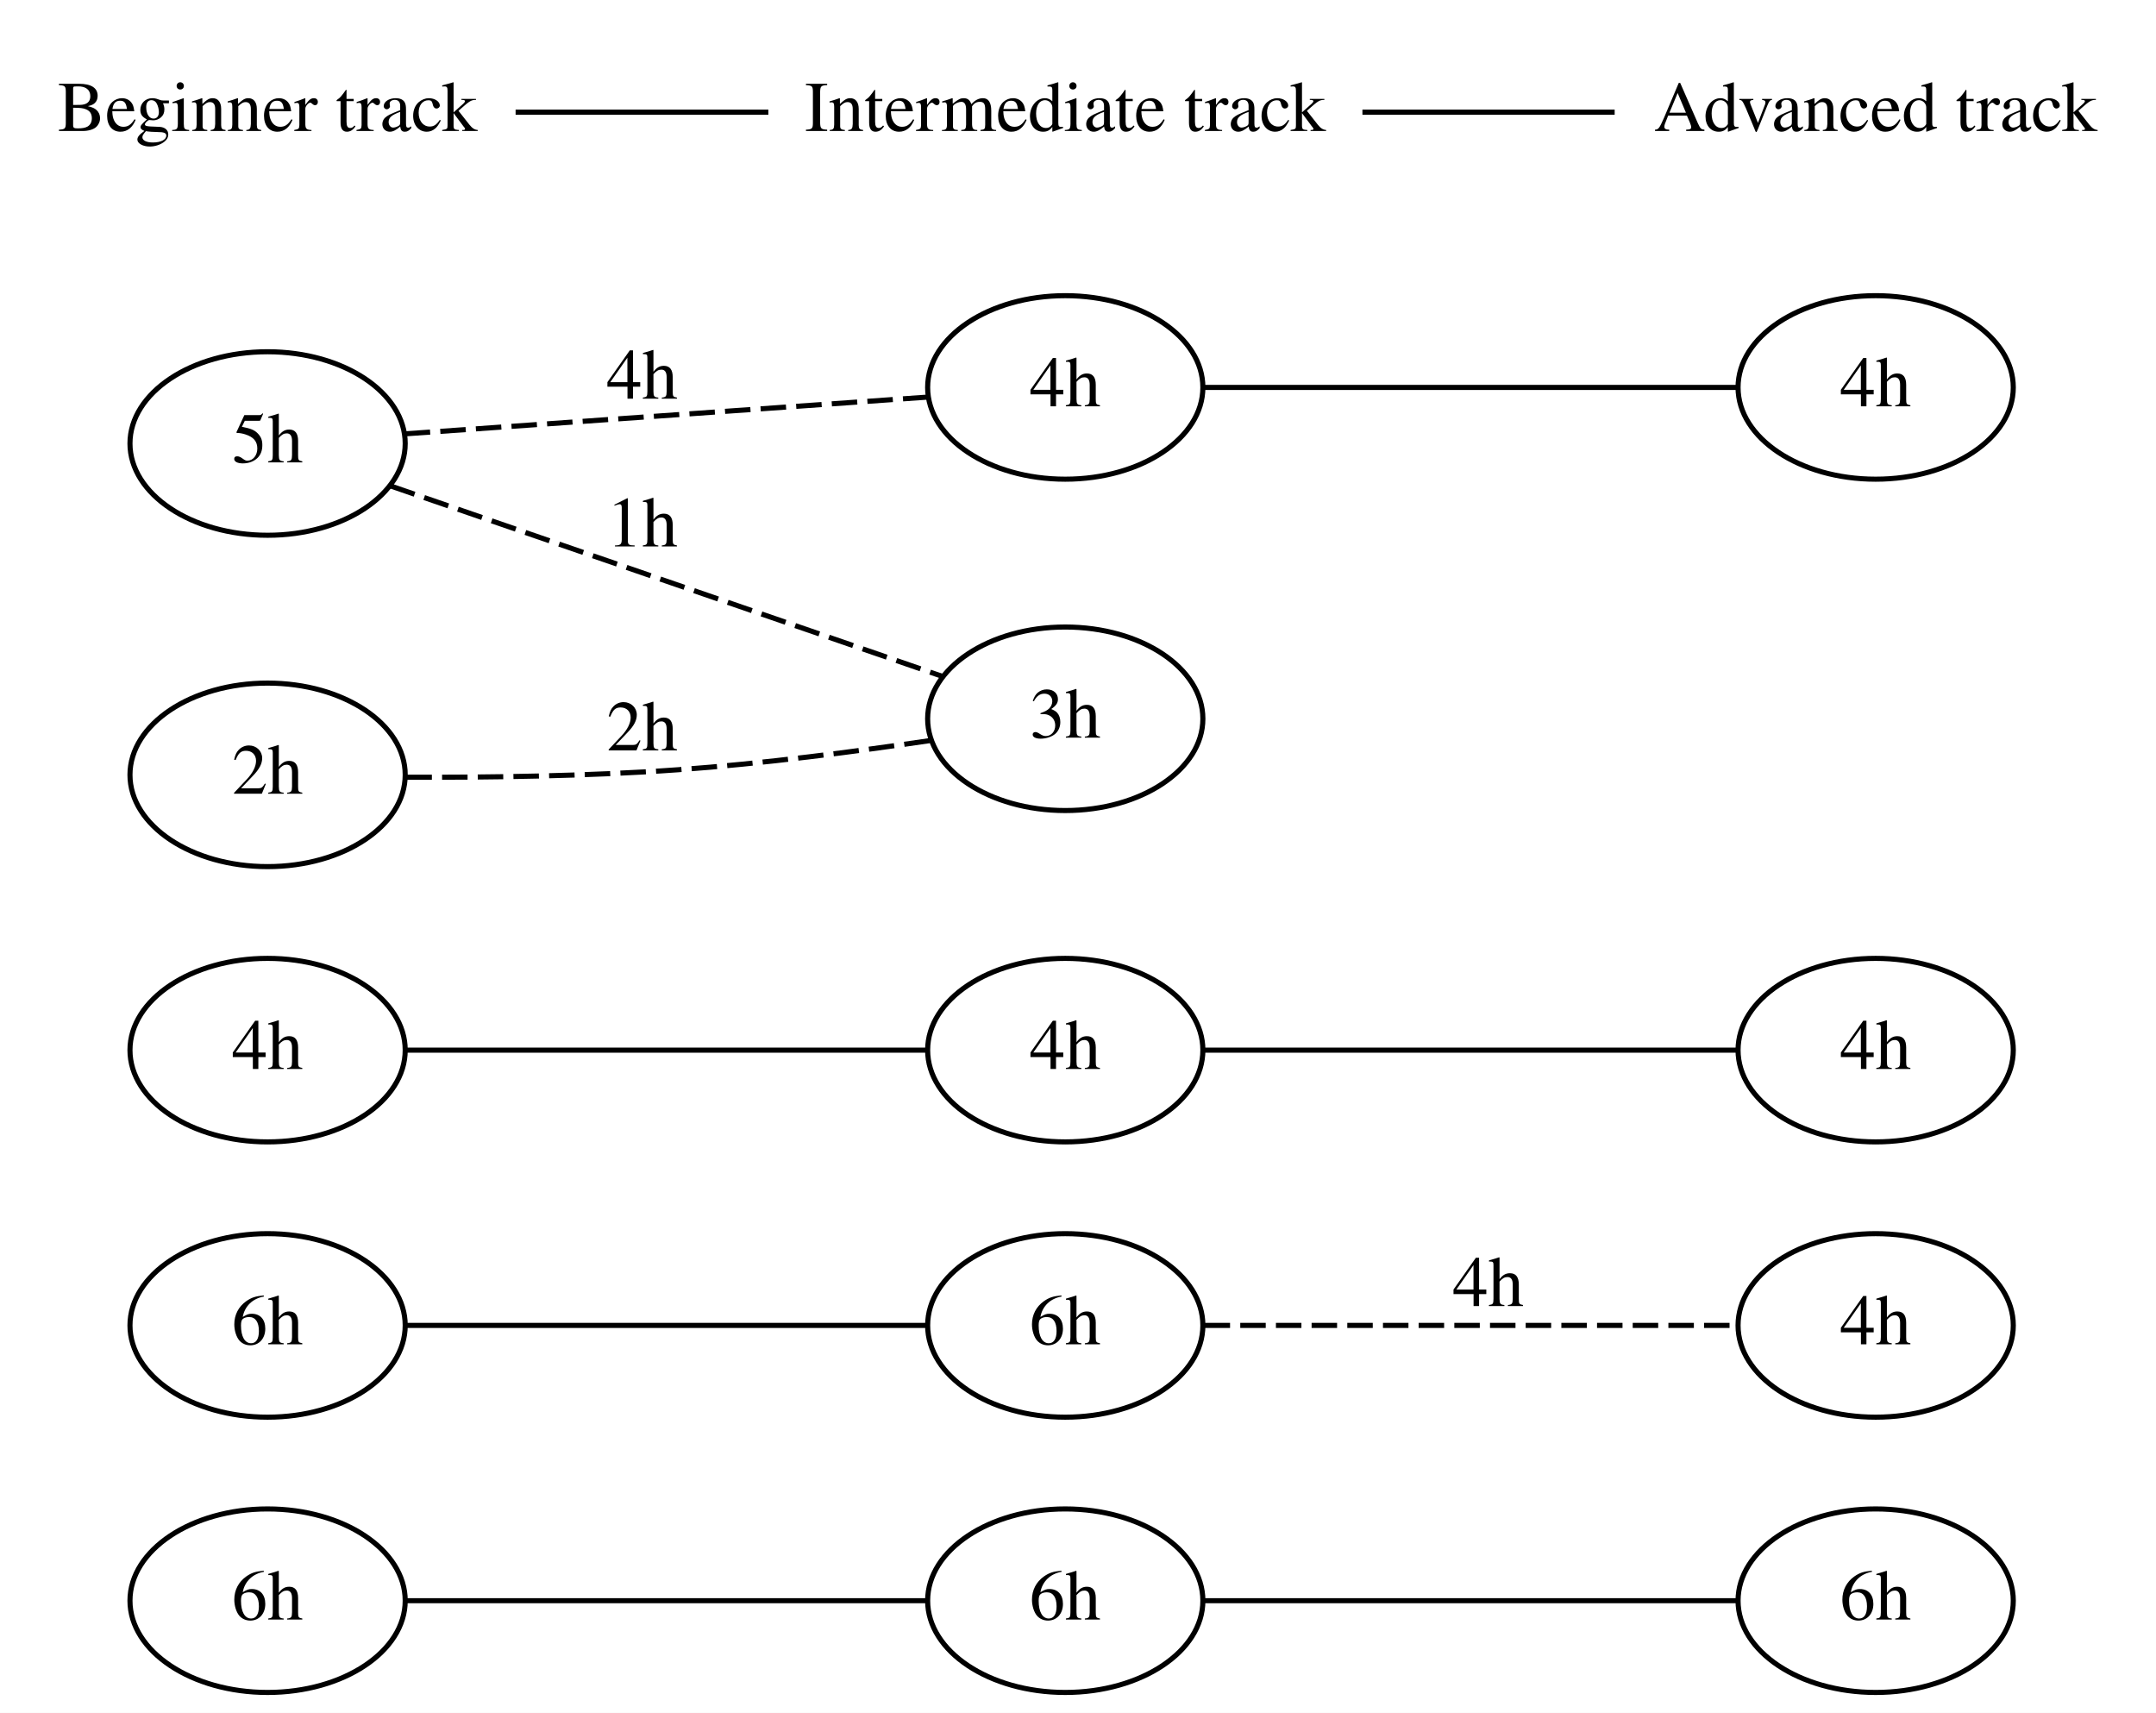
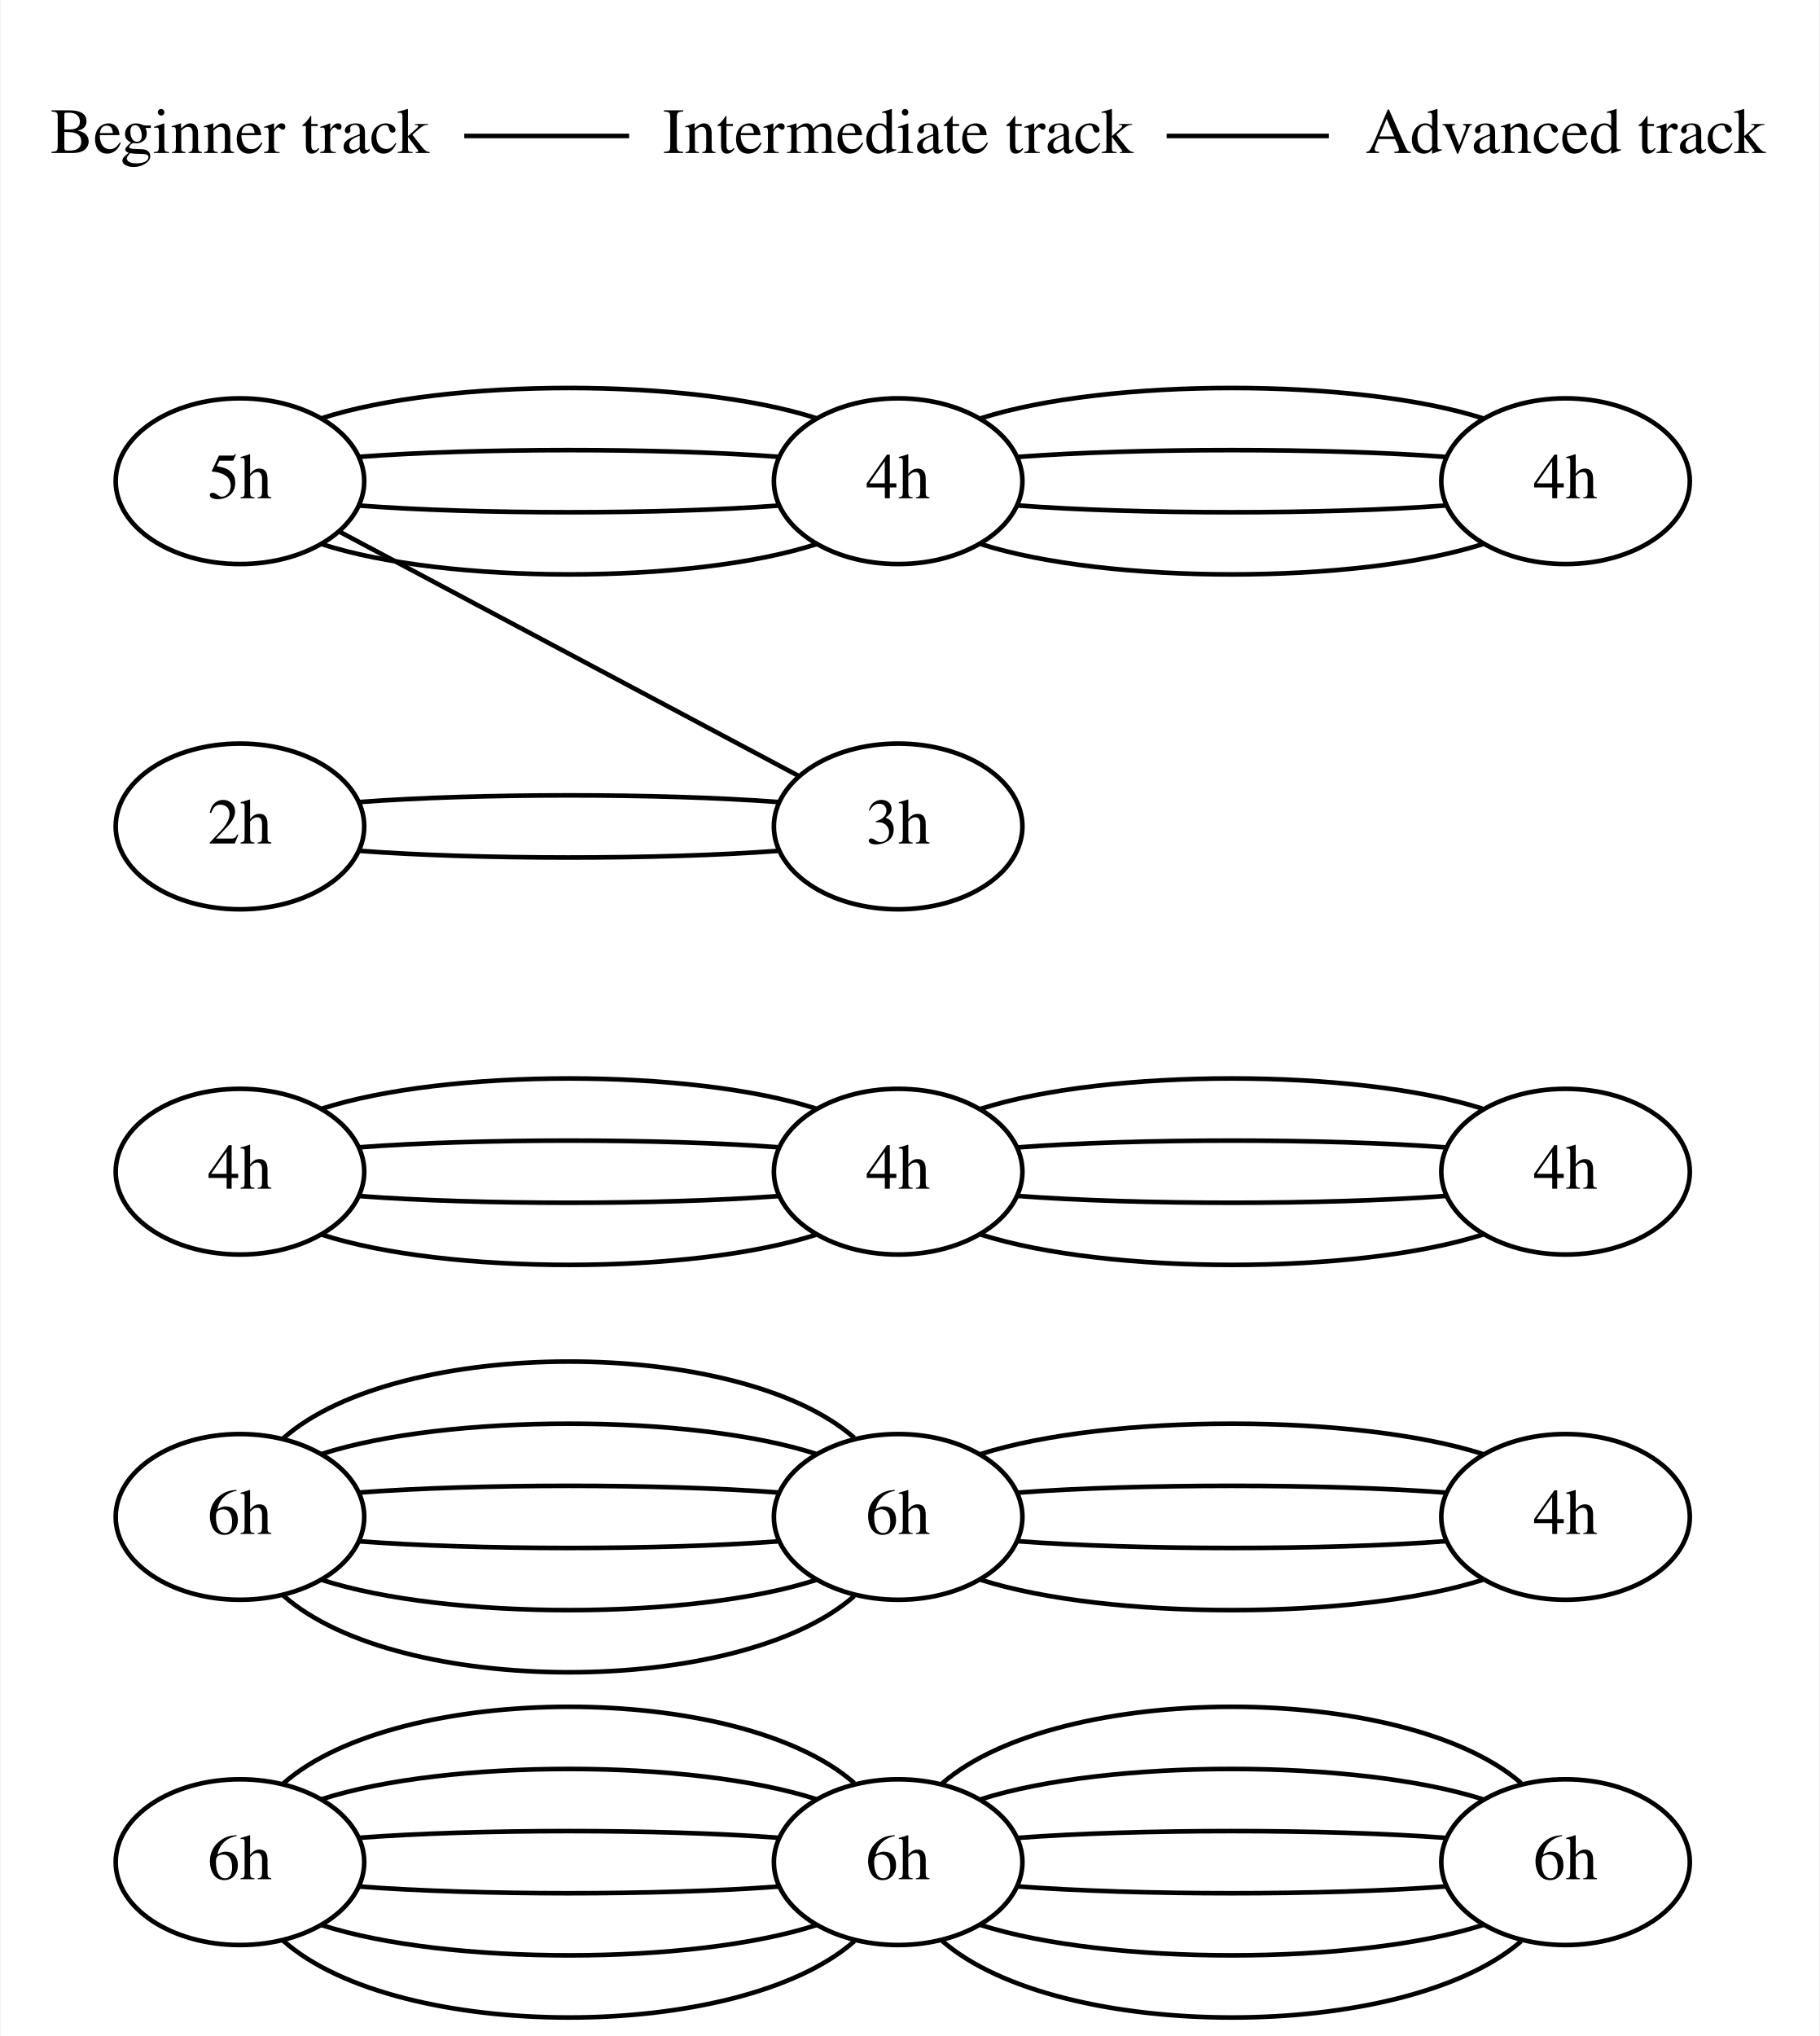
- <svg xmlns="http://www.w3.org/2000/svg" width="423pt" height="336pt" viewBox="0.00 0.00 423.00 336.00">
-   <g id="graph0" class="graph" transform="scale(1 1) rotate(0) translate(4 332)">
-     <polygon fill="#ffffff" stroke="transparent" points="-4,4 -4,-332 419,-332 419,4 -4,4" />
+ <svg xmlns="http://www.w3.org/2000/svg" width="395pt" height="442pt" viewBox="0.00 0.00 395.00 442.30">
+   <g id="graph0" class="graph" transform="scale(1 1) rotate(0) translate(4 438.295)">
+     <polygon fill="white" stroke="none" points="-4,4 -4,-438.295 391,-438.295 391,4 -4,4" />
    <g id="node1" class="node">
-       <ellipse fill="none" stroke="#000000" cx="48.5" cy="-18" rx="27" ry="18" />
-       <text text-anchor="middle" x="48.5" y="-14.3" font-family="Times,serif" font-size="14.00" fill="#000000">6h</text>
+       <ellipse fill="none" stroke="black" cx="48" cy="-33.76" rx="27" ry="18" />
+       <text text-anchor="middle" x="48" y="-30.06" font-family="Times,serif" font-size="14.00">6h</text>
    </g>
    <g id="node2" class="node">
-       <ellipse fill="none" stroke="#000000" cx="205" cy="-18" rx="27" ry="18" />
-       <text text-anchor="middle" x="205" y="-14.3" font-family="Times,serif" font-size="14.00" fill="#000000">6h</text>
+       <ellipse fill="none" stroke="black" cx="191" cy="-33.76" rx="27" ry="18" />
+       <text text-anchor="middle" x="191" y="-30.06" font-family="Times,serif" font-size="14.00">6h</text>
    </g>
    <g id="edge1" class="edge">
-       <path fill="none" stroke="#000000" d="M75.76,-18C104.397,-18 149.172,-18 177.79,-18" />
+       <path fill="none" stroke="black" d="M57.398,-16.695C82.417,5.512 156.275,5.552 181.468,-16.577" />
+     </g>
+     <g id="edge3" class="edge">
+       <path fill="none" stroke="black" d="M65.728,-20.096C92.865,-11.312 146.171,-11.314 173.294,-20.103" />
+     </g>
+     <g id="edge5" class="edge">
+       <path fill="none" stroke="black" d="M73.883,-28.468C99.499,-26.529 139.194,-26.524 164.891,-28.451" />
+     </g>
+     <g id="edge7" class="edge">
+       <path fill="none" stroke="black" d="M73.883,-39.051C99.499,-40.99 139.194,-40.996 164.891,-39.068" />
+     </g>
+     <g id="edge9" class="edge">
+       <path fill="none" stroke="black" d="M65.728,-47.423C92.865,-56.208 146.171,-56.205 173.294,-47.416" />
+     </g>
+     <g id="edge11" class="edge">
+       <path fill="none" stroke="black" d="M57.398,-50.824C82.417,-73.032 156.275,-73.072 181.468,-50.943" />
    </g>
    <g id="node3" class="node">
-       <ellipse fill="none" stroke="#000000" cx="364" cy="-18" rx="27" ry="18" />
-       <text text-anchor="middle" x="364" y="-14.3" font-family="Times,serif" font-size="14.00" fill="#000000">6h</text>
+       <ellipse fill="none" stroke="black" cx="336" cy="-33.76" rx="27" ry="18" />
+       <text text-anchor="middle" x="336" y="-30.06" font-family="Times,serif" font-size="14.00">6h</text>
    </g>
    <g id="edge2" class="edge">
-       <path fill="none" stroke="#000000" d="M232.333,-18C261.545,-18 307.581,-18 336.758,-18" />
+       <path fill="none" stroke="black" d="M200.517,-16.695C225.891,5.512 300.797,5.552 326.347,-16.577" />
+     </g>
+     <g id="edge4" class="edge">
+       <path fill="none" stroke="black" d="M208.966,-20.096C236.487,-11.312 290.549,-11.314 318.057,-20.103" />
+     </g>
+     <g id="edge6" class="edge">
+       <path fill="none" stroke="black" d="M216.909,-28.493C242.995,-26.52 283.738,-26.515 309.897,-28.478" />
+     </g>
+     <g id="edge8" class="edge">
+       <path fill="none" stroke="black" d="M216.909,-39.027C242.995,-40.999 283.738,-41.004 309.897,-39.041" />
+     </g>
+     <g id="edge10" class="edge">
+       <path fill="none" stroke="black" d="M208.966,-47.423C236.487,-56.208 290.549,-56.205 318.057,-47.416" />
+     </g>
+     <g id="edge12" class="edge">
+       <path fill="none" stroke="black" d="M200.517,-50.824C225.891,-73.032 300.797,-73.072 326.347,-50.943" />
    </g>
    <g id="node4" class="node">
-       <ellipse fill="none" stroke="#000000" cx="48.5" cy="-72" rx="27" ry="18" />
-       <text text-anchor="middle" x="48.5" y="-68.3" font-family="Times,serif" font-size="14.00" fill="#000000">6h</text>
+       <ellipse fill="none" stroke="black" cx="48" cy="-108.76" rx="27" ry="18" />
+       <text text-anchor="middle" x="48" y="-105.06" font-family="Times,serif" font-size="14.00">6h</text>
    </g>
    <g id="node5" class="node">
-       <ellipse fill="none" stroke="#000000" cx="205" cy="-72" rx="27" ry="18" />
-       <text text-anchor="middle" x="205" y="-68.3" font-family="Times,serif" font-size="14.00" fill="#000000">6h</text>
+       <ellipse fill="none" stroke="black" cx="191" cy="-108.76" rx="27" ry="18" />
+       <text text-anchor="middle" x="191" y="-105.06" font-family="Times,serif" font-size="14.00">6h</text>
    </g>
-     <g id="edge3" class="edge">
-       <path fill="none" stroke="#000000" d="M75.76,-72C104.397,-72 149.172,-72 177.79,-72" />
+     <g id="edge13" class="edge">
+       <path fill="none" stroke="black" d="M57.398,-91.695C82.417,-69.488 156.275,-69.448 181.468,-91.577" />
+     </g>
+     <g id="edge14" class="edge">
+       <path fill="none" stroke="black" d="M65.728,-95.096C92.865,-86.312 146.171,-86.314 173.294,-95.103" />
+     </g>
+     <g id="edge15" class="edge">
+       <path fill="none" stroke="black" d="M73.883,-103.468C99.499,-101.529 139.194,-101.524 164.891,-103.451" />
+     </g>
+     <g id="edge16" class="edge">
+       <path fill="none" stroke="black" d="M73.883,-114.051C99.499,-115.99 139.194,-115.996 164.891,-114.068" />
+     </g>
+     <g id="edge17" class="edge">
+       <path fill="none" stroke="black" d="M65.728,-122.423C92.865,-131.208 146.171,-131.205 173.294,-122.416" />
+     </g>
+     <g id="edge18" class="edge">
+       <path fill="none" stroke="black" d="M57.398,-125.824C82.417,-148.032 156.275,-148.072 181.468,-125.943" />
    </g>
    <g id="node6" class="node">
-       <ellipse fill="none" stroke="#000000" cx="364" cy="-72" rx="27" ry="18" />
-       <text text-anchor="middle" x="364" y="-68.3" font-family="Times,serif" font-size="14.00" fill="#000000">4h</text>
+       <ellipse fill="none" stroke="black" cx="336" cy="-108.76" rx="27" ry="18" />
+       <text text-anchor="middle" x="336" y="-105.06" font-family="Times,serif" font-size="14.00">4h</text>
    </g>
-     <g id="edge4" class="edge">
-       <path fill="none" stroke="#000000" stroke-dasharray="5,2" d="M232.333,-72C261.545,-72 307.581,-72 336.758,-72" />
-       <text text-anchor="middle" x="288" y="-75.8" font-family="Times,serif" font-size="14.00" fill="#000000">4h</text>
+     <g id="edge19" class="edge">
+       <path fill="none" stroke="black" d="M208.966,-95.096C236.487,-86.312 290.549,-86.314 318.057,-95.103" />
+     </g>
+     <g id="edge20" class="edge">
+       <path fill="none" stroke="black" d="M216.909,-103.493C242.995,-101.52 283.738,-101.515 309.897,-103.478" />
+     </g>
+     <g id="edge21" class="edge">
+       <path fill="none" stroke="black" d="M216.909,-114.027C242.995,-115.999 283.738,-116.004 309.897,-114.041" />
+     </g>
+     <g id="edge22" class="edge">
+       <path fill="none" stroke="black" d="M208.966,-122.423C236.487,-131.208 290.549,-131.205 318.057,-122.416" />
    </g>
    <g id="node7" class="node">
-       <ellipse fill="none" stroke="#000000" cx="48.5" cy="-126" rx="27" ry="18" />
-       <text text-anchor="middle" x="48.5" y="-122.3" font-family="Times,serif" font-size="14.00" fill="#000000">4h</text>
+       <ellipse fill="none" stroke="black" cx="48" cy="-183.76" rx="27" ry="18" />
+       <text text-anchor="middle" x="48" y="-180.06" font-family="Times,serif" font-size="14.00">4h</text>
    </g>
    <g id="node8" class="node">
-       <ellipse fill="none" stroke="#000000" cx="205" cy="-126" rx="27" ry="18" />
-       <text text-anchor="middle" x="205" y="-122.3" font-family="Times,serif" font-size="14.00" fill="#000000">4h</text>
+       <ellipse fill="none" stroke="black" cx="191" cy="-183.76" rx="27" ry="18" />
+       <text text-anchor="middle" x="191" y="-180.06" font-family="Times,serif" font-size="14.00">4h</text>
    </g>
-     <g id="edge5" class="edge">
-       <path fill="none" stroke="#000000" d="M75.76,-126C104.397,-126 149.172,-126 177.79,-126" />
+     <g id="edge23" class="edge">
+       <path fill="none" stroke="black" d="M65.728,-170.096C92.865,-161.312 146.171,-161.314 173.294,-170.103" />
+     </g>
+     <g id="edge25" class="edge">
+       <path fill="none" stroke="black" d="M73.883,-178.468C99.499,-176.529 139.194,-176.524 164.891,-178.451" />
+     </g>
+     <g id="edge27" class="edge">
+       <path fill="none" stroke="black" d="M73.883,-189.051C99.499,-190.99 139.194,-190.996 164.891,-189.068" />
+     </g>
+     <g id="edge29" class="edge">
+       <path fill="none" stroke="black" d="M65.728,-197.423C92.865,-206.208 146.171,-206.205 173.294,-197.416" />
    </g>
    <g id="node9" class="node">
-       <ellipse fill="none" stroke="#000000" cx="364" cy="-126" rx="27" ry="18" />
-       <text text-anchor="middle" x="364" y="-122.3" font-family="Times,serif" font-size="14.00" fill="#000000">4h</text>
+       <ellipse fill="none" stroke="black" cx="336" cy="-183.76" rx="27" ry="18" />
+       <text text-anchor="middle" x="336" y="-180.06" font-family="Times,serif" font-size="14.00">4h</text>
    </g>
-     <g id="edge6" class="edge">
-       <path fill="none" stroke="#000000" d="M232.333,-126C261.545,-126 307.581,-126 336.758,-126" />
+     <g id="edge24" class="edge">
+       <path fill="none" stroke="black" d="M208.966,-170.096C236.487,-161.312 290.549,-161.314 318.057,-170.103" />
+     </g>
+     <g id="edge26" class="edge">
+       <path fill="none" stroke="black" d="M216.909,-178.493C242.995,-176.52 283.738,-176.515 309.897,-178.478" />
+     </g>
+     <g id="edge28" class="edge">
+       <path fill="none" stroke="black" d="M216.909,-189.027C242.995,-190.999 283.738,-191.004 309.897,-189.041" />
+     </g>
+     <g id="edge30" class="edge">
+       <path fill="none" stroke="black" d="M208.966,-197.423C236.487,-206.208 290.549,-206.205 318.057,-197.416" />
    </g>
    <g id="node10" class="node">
-       <ellipse fill="none" stroke="#000000" cx="48.5" cy="-245" rx="27" ry="18" />
-       <text text-anchor="middle" x="48.5" y="-241.3" font-family="Times,serif" font-size="14.00" fill="#000000">5h</text>
+       <ellipse fill="none" stroke="black" cx="48" cy="-333.76" rx="27" ry="18" />
+       <text text-anchor="middle" x="48" y="-330.06" font-family="Times,serif" font-size="14.00">5h</text>
    </g>
    <g id="node11" class="node">
-       <ellipse fill="none" stroke="#000000" cx="205" cy="-256" rx="27" ry="18" />
-       <text text-anchor="middle" x="205" y="-252.3" font-family="Times,serif" font-size="14.00" fill="#000000">4h</text>
+       <ellipse fill="none" stroke="black" cx="191" cy="-333.76" rx="27" ry="18" />
+       <text text-anchor="middle" x="191" y="-330.06" font-family="Times,serif" font-size="14.00">4h</text>
    </g>
-     <g id="edge7" class="edge">
-       <path fill="none" stroke="#000000" stroke-dasharray="5,2" d="M75.403,-246.891C104.069,-248.906 149.193,-252.077 177.924,-254.097" />
-       <text text-anchor="middle" x="122" y="-253.8" font-family="Times,serif" font-size="14.00" fill="#000000">4h</text>
+     <g id="edge31" class="edge">
+       <path fill="none" stroke="black" d="M65.728,-320.096C92.865,-311.312 146.171,-311.314 173.294,-320.103" />
+     </g>
+     <g id="edge32" class="edge">
+       <path fill="none" stroke="black" d="M73.883,-328.468C99.499,-326.529 139.194,-326.524 164.891,-328.451" />
+     </g>
+     <g id="edge33" class="edge">
+       <path fill="none" stroke="black" d="M73.883,-339.051C99.499,-340.99 139.194,-340.996 164.891,-339.068" />
+     </g>
+     <g id="edge34" class="edge">
+       <path fill="none" stroke="black" d="M65.728,-347.423C92.865,-356.208 146.171,-356.205 173.294,-347.416" />
    </g>
    <g id="node14" class="node">
-       <ellipse fill="none" stroke="#000000" cx="205" cy="-191" rx="27" ry="18" />
-       <text text-anchor="middle" x="205" y="-187.3" font-family="Times,serif" font-size="14.00" fill="#000000">3h</text>
+       <ellipse fill="none" stroke="black" cx="191" cy="-258.76" rx="27" ry="18" />
+       <text text-anchor="middle" x="191" y="-255.06" font-family="Times,serif" font-size="14.00">3h</text>
    </g>
-     <g id="edge10" class="edge">
-       <path fill="none" stroke="#000000" stroke-dasharray="5,2" d="M72.61,-236.681C102.019,-226.533 151.441,-209.481 180.863,-199.329" />
-       <text text-anchor="middle" x="122" y="-224.8" font-family="Times,serif" font-size="14.00" fill="#000000">1h</text>
+     <g id="edge41" class="edge">
+       <path fill="none" stroke="black" d="M69.503,-322.854C96.235,-308.635 142.728,-283.905 169.473,-269.679" />
    </g>
    <g id="node12" class="node">
-       <ellipse fill="none" stroke="#000000" cx="364" cy="-256" rx="27" ry="18" />
-       <text text-anchor="middle" x="364" y="-252.3" font-family="Times,serif" font-size="14.00" fill="#000000">4h</text>
+       <ellipse fill="none" stroke="black" cx="336" cy="-333.76" rx="27" ry="18" />
+       <text text-anchor="middle" x="336" y="-330.06" font-family="Times,serif" font-size="14.00">4h</text>
    </g>
-     <g id="edge8" class="edge">
-       <path fill="none" stroke="#000000" d="M232.333,-256C261.545,-256 307.581,-256 336.758,-256" />
+     <g id="edge35" class="edge">
+       <path fill="none" stroke="black" d="M208.966,-320.096C236.487,-311.312 290.549,-311.314 318.057,-320.103" />
+     </g>
+     <g id="edge36" class="edge">
+       <path fill="none" stroke="black" d="M216.909,-328.493C242.995,-326.52 283.738,-326.515 309.897,-328.478" />
+     </g>
+     <g id="edge37" class="edge">
+       <path fill="none" stroke="black" d="M216.909,-339.027C242.995,-340.999 283.738,-341.004 309.897,-339.041" />
+     </g>
+     <g id="edge38" class="edge">
+       <path fill="none" stroke="black" d="M208.966,-347.423C236.487,-356.208 290.549,-356.205 318.057,-347.416" />
    </g>
    <g id="node13" class="node">
-       <ellipse fill="none" stroke="#000000" cx="48.5" cy="-180" rx="27" ry="18" />
-       <text text-anchor="middle" x="48.5" y="-176.3" font-family="Times,serif" font-size="14.00" fill="#000000">2h</text>
+       <ellipse fill="none" stroke="black" cx="48" cy="-258.76" rx="27" ry="18" />
+       <text text-anchor="middle" x="48" y="-255.06" font-family="Times,serif" font-size="14.00">2h</text>
    </g>
-     <g id="edge9" class="edge">
-       <path fill="none" stroke="#000000" stroke-dasharray="5,2" d="M75.735,-179.538C91.345,-179.474 111.295,-179.73 129,-181 145.593,-182.19 164.101,-184.603 178.699,-186.759" />
-       <text text-anchor="middle" x="122" y="-184.8" font-family="Times,serif" font-size="14.00" fill="#000000">2h</text>
+     <g id="edge39" class="edge">
+       <path fill="none" stroke="black" d="M73.883,-253.468C99.499,-251.529 139.194,-251.524 164.891,-253.451" />
+     </g>
+     <g id="edge40" class="edge">
+       <path fill="none" stroke="black" d="M73.883,-264.051C99.499,-265.99 139.194,-265.996 164.891,-264.068" />
    </g>
    <g id="node15" class="node">
-       <text text-anchor="middle" x="48.5" y="-306.3" font-family="Times,serif" font-size="14.00" fill="#000000">Beginner track</text>
+       <text text-anchor="middle" x="48" y="-405.06" font-family="Times,serif" font-size="14.00">Beginner track</text>
    </g>
    <g id="node16" class="node">
-       <text text-anchor="middle" x="205" y="-306.3" font-family="Times,serif" font-size="14.00" fill="#000000">Intermediate track</text>
+       <text text-anchor="middle" x="191" y="-405.06" font-family="Times,serif" font-size="14.00">Intermediate track</text>
    </g>
-     <g id="edge11" class="edge">
-       <path fill="none" stroke="#000000" d="M97.16,-310C112.862,-310 130.429,-310 146.751,-310" />
+     <g id="edge42" class="edge">
+       <path fill="none" stroke="black" d="M96.736,-408.76C108.241,-408.76 120.651,-408.76 132.548,-408.76" />
    </g>
    <g id="node17" class="node">
-       <text text-anchor="middle" x="364" y="-306.3" font-family="Times,serif" font-size="14.00" fill="#000000">Advanced track</text>
+       <text text-anchor="middle" x="336" y="-405.06" font-family="Times,serif" font-size="14.00">Advanced track</text>
    </g>
-     <g id="edge12" class="edge">
-       <path fill="none" stroke="#000000" d="M263.303,-310C279.522,-310 297.011,-310 312.791,-310" />
+     <g id="edge43" class="edge">
+       <path fill="none" stroke="black" d="M249.34,-408.76C260.995,-408.76 273.173,-408.76 284.568,-408.76" />
    </g>
  </g>
</svg>
